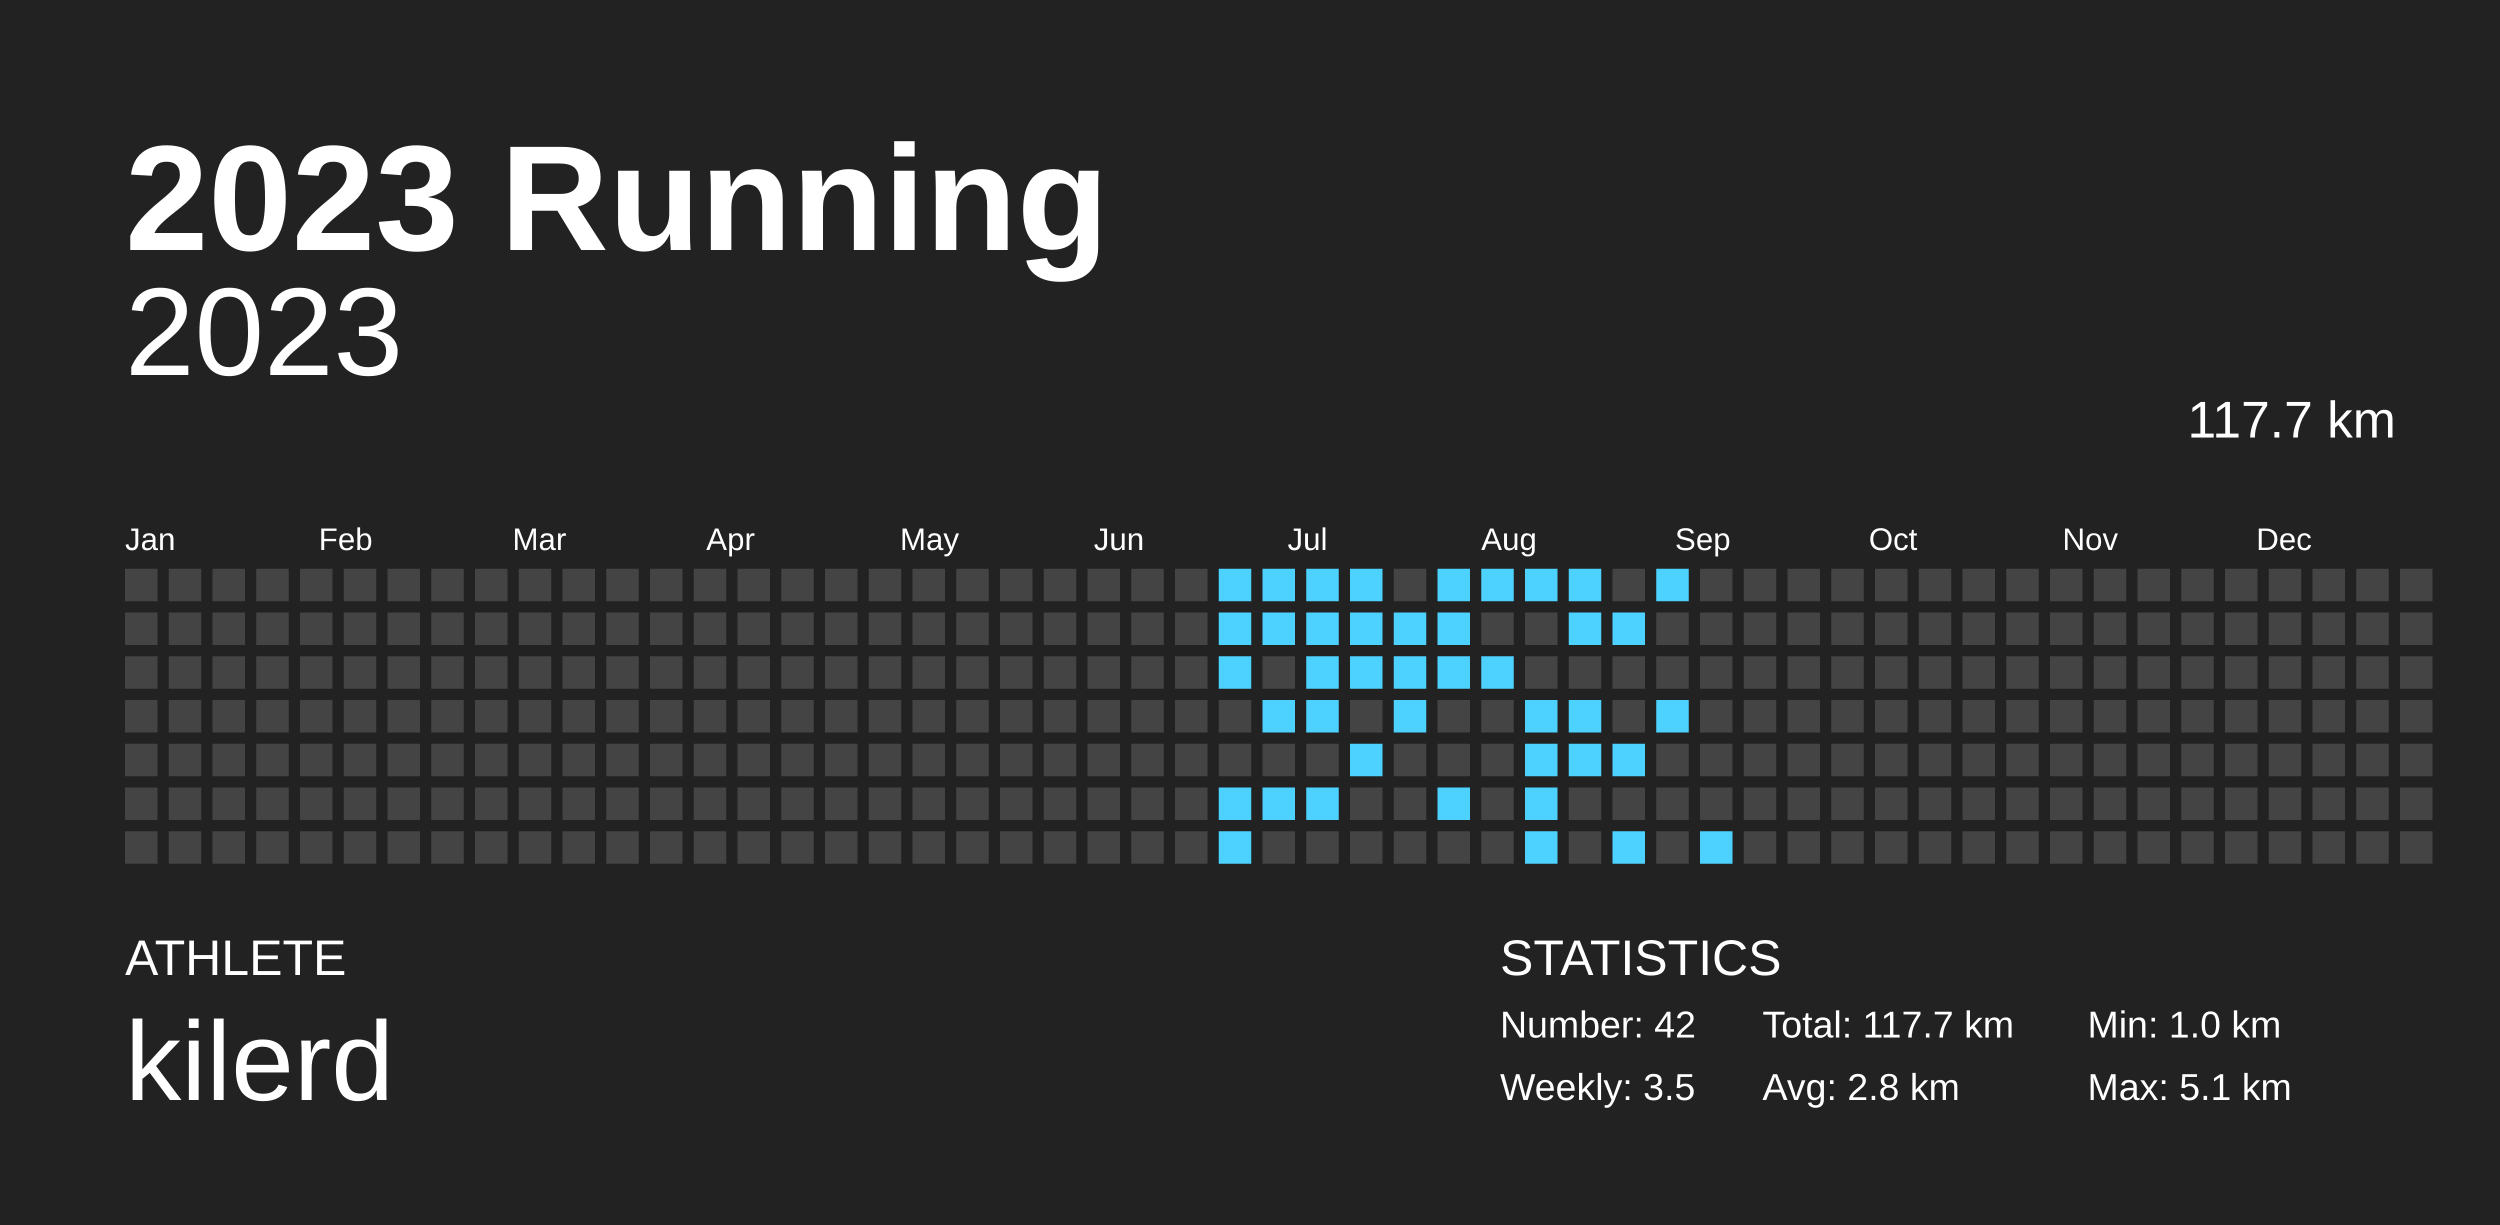
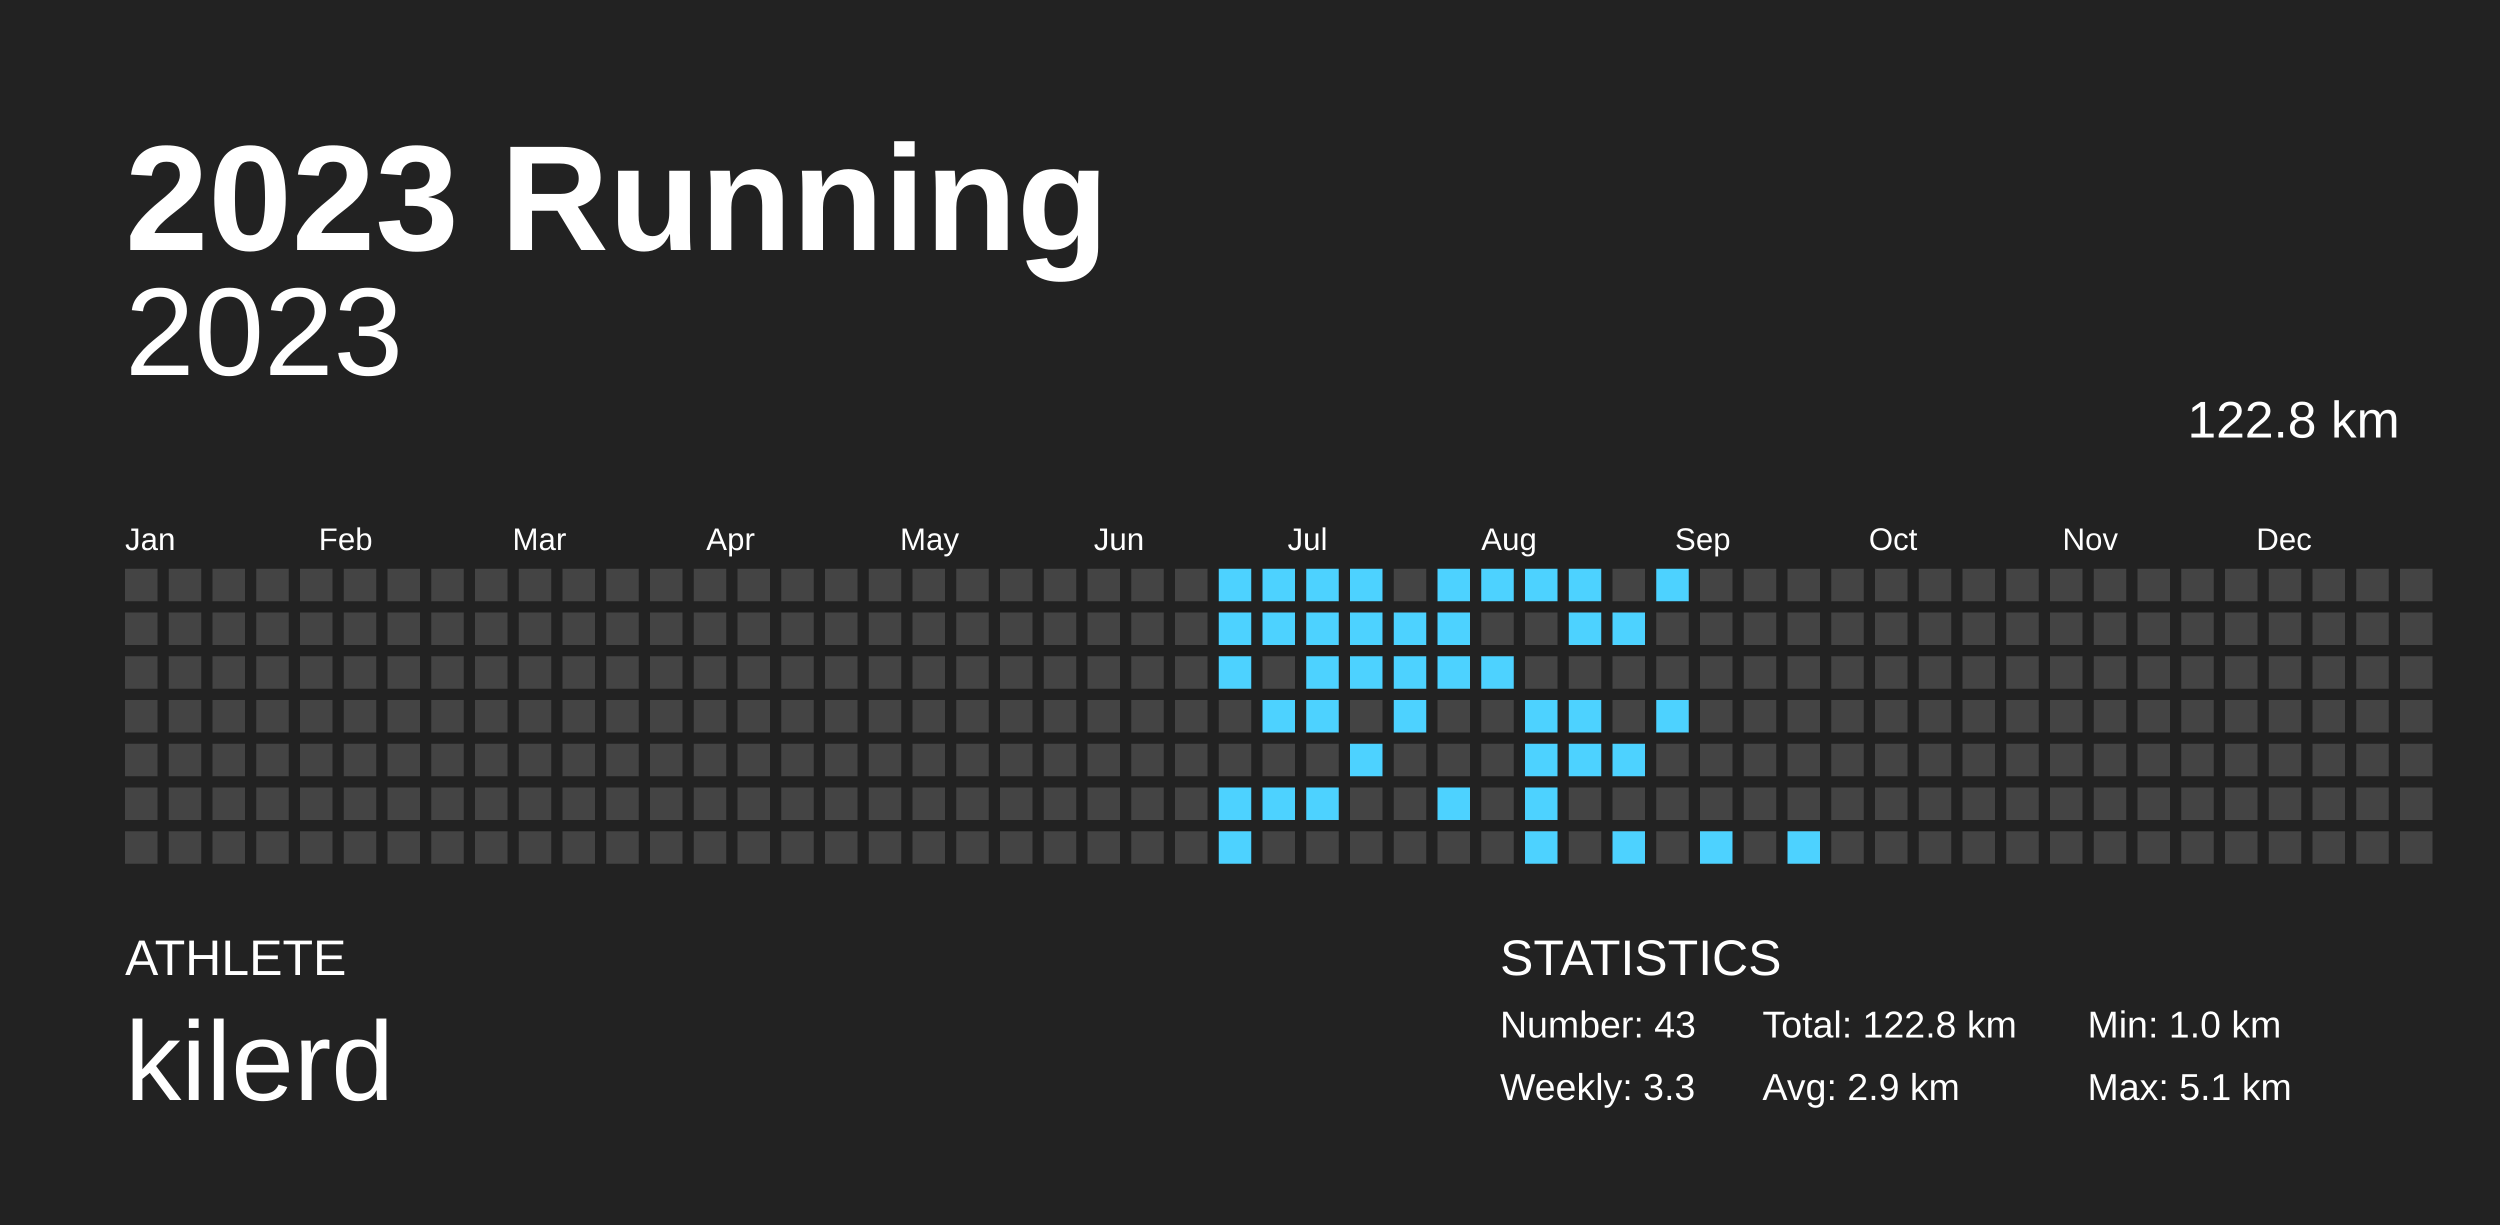
<svg xmlns="http://www.w3.org/2000/svg" baseProfile="full" height="98mm" version="1.1" viewBox="0,0,200,98" width="200mm">
  <defs />
  <rect fill="#222222" height="98" width="200" x="0" y="0" />
  <text fill="#FFFFFF" style="font-size:12px; font-family:Arial; font-weight:bold;" x="10" y="20">2023 Running</text>
  <text fill="#FFFFFF" style="font-size:4px; font-family:Arial" x="10" y="78">ATHLETE</text>
  <text fill="#FFFFFF" style="font-size:9px; font-family:Arial" x="10" y="88">kilerd</text>
  <text fill="#FFFFFF" style="font-size:4px; font-family:Arial" x="120" y="78">STATISTICS</text>
-   <text fill="#FFFFFF" style="font-size:3px; font-family:Arial" x="120" y="83">Number: 42</text>
-   <text fill="#FFFFFF" style="font-size:3px; font-family:Arial" x="120" y="88">Weekly: 3.5</text>
-   <text fill="#FFFFFF" style="font-size:3px; font-family:Arial" x="141" y="83">Total: 117.7 km</text>
-   <text fill="#FFFFFF" style="font-size:3px; font-family:Arial" x="141" y="88">Avg: 2.8 km</text>
+   <text fill="#FFFFFF" style="font-size:3px; font-family:Arial" x="120" y="83">Number: 43</text>
+   <text fill="#FFFFFF" style="font-size:3px; font-family:Arial" x="120" y="88">Weekly: 3.3</text>
+   <text fill="#FFFFFF" style="font-size:3px; font-family:Arial" x="141" y="83">Total: 122.8 km</text>
+   <text fill="#FFFFFF" style="font-size:3px; font-family:Arial" x="141" y="88">Avg: 2.9 km</text>
  <text fill="#FFFFFF" style="font-size:3px; font-family:Arial" x="167" y="83">Min: 1.0 km</text>
  <text fill="#FFFFFF" style="font-size:3px; font-family:Arial" x="167" y="88">Max: 5.1 km</text>
  <text alignment-baseline="hanging" fill="#FFFFFF" style="font-size:10.0px; font-family:Arial;" x="10" y="30">2023</text>
-   <text alignment-baseline="hanging" fill="#FFFFFF" style="font-size:4.125px; font-family:Arial;" x="175" y="35">117.7 km</text>
+   <text alignment-baseline="hanging" fill="#FFFFFF" style="font-size:4.125px; font-family:Arial;" x="175" y="35">122.8 km</text>
  <text fill="#FFFFFF" style="font-size:2.5px; font-family:Arial" x="10.0" y="44">Jan</text>
  <text fill="#FFFFFF" style="font-size:2.5px; font-family:Arial" x="25.5" y="44">Feb</text>
  <text fill="#FFFFFF" style="font-size:2.5px; font-family:Arial" x="41.0" y="44">Mar</text>
  <text fill="#FFFFFF" style="font-size:2.5px; font-family:Arial" x="56.5" y="44">Apr</text>
  <text fill="#FFFFFF" style="font-size:2.5px; font-family:Arial" x="72.0" y="44">May</text>
  <text fill="#FFFFFF" style="font-size:2.5px; font-family:Arial" x="87.5" y="44">Jun</text>
  <text fill="#FFFFFF" style="font-size:2.5px; font-family:Arial" x="103.0" y="44">Jul</text>
  <text fill="#FFFFFF" style="font-size:2.5px; font-family:Arial" x="118.5" y="44">Aug</text>
  <text fill="#FFFFFF" style="font-size:2.5px; font-family:Arial" x="134.0" y="44">Sep</text>
  <text fill="#FFFFFF" style="font-size:2.5px; font-family:Arial" x="149.5" y="44">Oct</text>
  <text fill="#FFFFFF" style="font-size:2.5px; font-family:Arial" x="165.0" y="44">Nov</text>
  <text fill="#FFFFFF" style="font-size:2.5px; font-family:Arial" x="180.5" y="44">Dec</text>
  <rect fill="#444444" height="2.6" width="2.6" x="10.0" y="45.5" />
  <rect fill="#444444" height="2.6" width="2.6" x="10.0" y="49.0" />
  <rect fill="#444444" height="2.6" width="2.6" x="10.0" y="52.5" />
  <rect fill="#444444" height="2.6" width="2.6" x="10.0" y="56.0" />
  <rect fill="#444444" height="2.6" width="2.6" x="10.0" y="59.5" />
  <rect fill="#444444" height="2.6" width="2.6" x="10.0" y="63.0" />
  <rect fill="#444444" height="2.6" width="2.6" x="10.0" y="66.5" />
  <rect fill="#444444" height="2.6" width="2.6" x="13.5" y="45.5" />
  <rect fill="#444444" height="2.6" width="2.6" x="13.5" y="49.0" />
  <rect fill="#444444" height="2.6" width="2.6" x="13.5" y="52.5" />
  <rect fill="#444444" height="2.6" width="2.6" x="13.5" y="56.0" />
  <rect fill="#444444" height="2.6" width="2.6" x="13.5" y="59.5" />
  <rect fill="#444444" height="2.6" width="2.6" x="13.5" y="63.0" />
  <rect fill="#444444" height="2.6" width="2.6" x="13.5" y="66.5" />
  <rect fill="#444444" height="2.6" width="2.6" x="17.0" y="45.5" />
  <rect fill="#444444" height="2.6" width="2.6" x="17.0" y="49.0" />
  <rect fill="#444444" height="2.6" width="2.6" x="17.0" y="52.5" />
  <rect fill="#444444" height="2.6" width="2.6" x="17.0" y="56.0" />
  <rect fill="#444444" height="2.6" width="2.6" x="17.0" y="59.5" />
  <rect fill="#444444" height="2.6" width="2.6" x="17.0" y="63.0" />
  <rect fill="#444444" height="2.6" width="2.6" x="17.0" y="66.5" />
  <rect fill="#444444" height="2.6" width="2.6" x="20.5" y="45.5" />
  <rect fill="#444444" height="2.6" width="2.6" x="20.5" y="49.0" />
  <rect fill="#444444" height="2.6" width="2.6" x="20.5" y="52.5" />
  <rect fill="#444444" height="2.6" width="2.6" x="20.5" y="56.0" />
  <rect fill="#444444" height="2.6" width="2.6" x="20.5" y="59.5" />
  <rect fill="#444444" height="2.6" width="2.6" x="20.5" y="63.0" />
  <rect fill="#444444" height="2.6" width="2.6" x="20.5" y="66.5" />
  <rect fill="#444444" height="2.6" width="2.6" x="24.0" y="45.5" />
  <rect fill="#444444" height="2.6" width="2.6" x="24.0" y="49.0" />
  <rect fill="#444444" height="2.6" width="2.6" x="24.0" y="52.5" />
  <rect fill="#444444" height="2.6" width="2.6" x="24.0" y="56.0" />
  <rect fill="#444444" height="2.6" width="2.6" x="24.0" y="59.5" />
  <rect fill="#444444" height="2.6" width="2.6" x="24.0" y="63.0" />
  <rect fill="#444444" height="2.6" width="2.6" x="24.0" y="66.5" />
  <rect fill="#444444" height="2.6" width="2.6" x="27.5" y="45.5" />
  <rect fill="#444444" height="2.6" width="2.6" x="27.5" y="49.0" />
  <rect fill="#444444" height="2.6" width="2.6" x="27.5" y="52.5" />
  <rect fill="#444444" height="2.6" width="2.6" x="27.5" y="56.0" />
  <rect fill="#444444" height="2.6" width="2.6" x="27.5" y="59.5" />
  <rect fill="#444444" height="2.6" width="2.6" x="27.5" y="63.0" />
  <rect fill="#444444" height="2.6" width="2.6" x="27.5" y="66.5" />
  <rect fill="#444444" height="2.6" width="2.6" x="31.0" y="45.5" />
  <rect fill="#444444" height="2.6" width="2.6" x="31.0" y="49.0" />
  <rect fill="#444444" height="2.6" width="2.6" x="31.0" y="52.5" />
  <rect fill="#444444" height="2.6" width="2.6" x="31.0" y="56.0" />
  <rect fill="#444444" height="2.6" width="2.6" x="31.0" y="59.5" />
  <rect fill="#444444" height="2.6" width="2.6" x="31.0" y="63.0" />
  <rect fill="#444444" height="2.6" width="2.6" x="31.0" y="66.5" />
  <rect fill="#444444" height="2.6" width="2.6" x="34.5" y="45.5" />
  <rect fill="#444444" height="2.6" width="2.6" x="34.5" y="49.0" />
  <rect fill="#444444" height="2.6" width="2.6" x="34.5" y="52.5" />
  <rect fill="#444444" height="2.6" width="2.6" x="34.5" y="56.0" />
  <rect fill="#444444" height="2.6" width="2.6" x="34.5" y="59.5" />
  <rect fill="#444444" height="2.6" width="2.6" x="34.5" y="63.0" />
  <rect fill="#444444" height="2.6" width="2.6" x="34.5" y="66.5" />
  <rect fill="#444444" height="2.6" width="2.6" x="38.0" y="45.5" />
  <rect fill="#444444" height="2.6" width="2.6" x="38.0" y="49.0" />
  <rect fill="#444444" height="2.6" width="2.6" x="38.0" y="52.5" />
  <rect fill="#444444" height="2.6" width="2.6" x="38.0" y="56.0" />
  <rect fill="#444444" height="2.6" width="2.6" x="38.0" y="59.5" />
  <rect fill="#444444" height="2.6" width="2.6" x="38.0" y="63.0" />
  <rect fill="#444444" height="2.6" width="2.6" x="38.0" y="66.5" />
  <rect fill="#444444" height="2.6" width="2.6" x="41.5" y="45.5" />
  <rect fill="#444444" height="2.6" width="2.6" x="41.5" y="49.0" />
  <rect fill="#444444" height="2.6" width="2.6" x="41.5" y="52.5" />
  <rect fill="#444444" height="2.6" width="2.6" x="41.5" y="56.0" />
  <rect fill="#444444" height="2.6" width="2.6" x="41.5" y="59.5" />
  <rect fill="#444444" height="2.6" width="2.6" x="41.5" y="63.0" />
  <rect fill="#444444" height="2.6" width="2.6" x="41.5" y="66.5" />
  <rect fill="#444444" height="2.6" width="2.6" x="45.0" y="45.5" />
  <rect fill="#444444" height="2.6" width="2.6" x="45.0" y="49.0" />
  <rect fill="#444444" height="2.6" width="2.6" x="45.0" y="52.5" />
  <rect fill="#444444" height="2.6" width="2.6" x="45.0" y="56.0" />
  <rect fill="#444444" height="2.6" width="2.6" x="45.0" y="59.5" />
  <rect fill="#444444" height="2.6" width="2.6" x="45.0" y="63.0" />
  <rect fill="#444444" height="2.6" width="2.6" x="45.0" y="66.5" />
  <rect fill="#444444" height="2.6" width="2.6" x="48.5" y="45.5" />
  <rect fill="#444444" height="2.6" width="2.6" x="48.5" y="49.0" />
  <rect fill="#444444" height="2.6" width="2.6" x="48.5" y="52.5" />
  <rect fill="#444444" height="2.6" width="2.6" x="48.5" y="56.0" />
  <rect fill="#444444" height="2.6" width="2.6" x="48.5" y="59.5" />
  <rect fill="#444444" height="2.6" width="2.6" x="48.5" y="63.0" />
  <rect fill="#444444" height="2.6" width="2.6" x="48.5" y="66.5" />
  <rect fill="#444444" height="2.6" width="2.6" x="52.0" y="45.5" />
  <rect fill="#444444" height="2.6" width="2.6" x="52.0" y="49.0" />
  <rect fill="#444444" height="2.6" width="2.6" x="52.0" y="52.5" />
  <rect fill="#444444" height="2.6" width="2.6" x="52.0" y="56.0" />
  <rect fill="#444444" height="2.6" width="2.6" x="52.0" y="59.5" />
  <rect fill="#444444" height="2.6" width="2.6" x="52.0" y="63.0" />
  <rect fill="#444444" height="2.6" width="2.6" x="52.0" y="66.5" />
  <rect fill="#444444" height="2.6" width="2.6" x="55.5" y="45.5" />
  <rect fill="#444444" height="2.6" width="2.6" x="55.5" y="49.0" />
  <rect fill="#444444" height="2.6" width="2.6" x="55.5" y="52.5" />
  <rect fill="#444444" height="2.6" width="2.6" x="55.5" y="56.0" />
  <rect fill="#444444" height="2.6" width="2.6" x="55.5" y="59.5" />
  <rect fill="#444444" height="2.6" width="2.6" x="55.5" y="63.0" />
  <rect fill="#444444" height="2.6" width="2.6" x="55.5" y="66.5" />
  <rect fill="#444444" height="2.6" width="2.6" x="59.0" y="45.5" />
  <rect fill="#444444" height="2.6" width="2.6" x="59.0" y="49.0" />
  <rect fill="#444444" height="2.6" width="2.6" x="59.0" y="52.5" />
  <rect fill="#444444" height="2.6" width="2.6" x="59.0" y="56.0" />
  <rect fill="#444444" height="2.6" width="2.6" x="59.0" y="59.5" />
  <rect fill="#444444" height="2.6" width="2.6" x="59.0" y="63.0" />
  <rect fill="#444444" height="2.6" width="2.6" x="59.0" y="66.5" />
  <rect fill="#444444" height="2.6" width="2.6" x="62.5" y="45.5" />
  <rect fill="#444444" height="2.6" width="2.6" x="62.5" y="49.0" />
  <rect fill="#444444" height="2.6" width="2.6" x="62.5" y="52.5" />
  <rect fill="#444444" height="2.6" width="2.6" x="62.5" y="56.0" />
  <rect fill="#444444" height="2.6" width="2.6" x="62.5" y="59.5" />
  <rect fill="#444444" height="2.6" width="2.6" x="62.5" y="63.0" />
  <rect fill="#444444" height="2.6" width="2.6" x="62.5" y="66.5" />
  <rect fill="#444444" height="2.6" width="2.6" x="66.0" y="45.5" />
  <rect fill="#444444" height="2.6" width="2.6" x="66.0" y="49.0" />
  <rect fill="#444444" height="2.6" width="2.6" x="66.0" y="52.5" />
  <rect fill="#444444" height="2.6" width="2.6" x="66.0" y="56.0" />
  <rect fill="#444444" height="2.6" width="2.6" x="66.0" y="59.5" />
  <rect fill="#444444" height="2.6" width="2.6" x="66.0" y="63.0" />
  <rect fill="#444444" height="2.6" width="2.6" x="66.0" y="66.5" />
  <rect fill="#444444" height="2.6" width="2.6" x="69.5" y="45.5" />
  <rect fill="#444444" height="2.6" width="2.6" x="69.5" y="49.0" />
  <rect fill="#444444" height="2.6" width="2.6" x="69.5" y="52.5" />
  <rect fill="#444444" height="2.6" width="2.6" x="69.5" y="56.0" />
  <rect fill="#444444" height="2.6" width="2.6" x="69.5" y="59.5" />
  <rect fill="#444444" height="2.6" width="2.6" x="69.5" y="63.0" />
  <rect fill="#444444" height="2.6" width="2.6" x="69.5" y="66.5" />
  <rect fill="#444444" height="2.6" width="2.6" x="73.0" y="45.5" />
  <rect fill="#444444" height="2.6" width="2.6" x="73.0" y="49.0" />
  <rect fill="#444444" height="2.6" width="2.6" x="73.0" y="52.5" />
  <rect fill="#444444" height="2.6" width="2.6" x="73.0" y="56.0" />
  <rect fill="#444444" height="2.6" width="2.6" x="73.0" y="59.5" />
  <rect fill="#444444" height="2.6" width="2.6" x="73.0" y="63.0" />
  <rect fill="#444444" height="2.6" width="2.6" x="73.0" y="66.5" />
  <rect fill="#444444" height="2.6" width="2.6" x="76.5" y="45.5" />
  <rect fill="#444444" height="2.6" width="2.6" x="76.5" y="49.0" />
  <rect fill="#444444" height="2.6" width="2.6" x="76.5" y="52.5" />
  <rect fill="#444444" height="2.6" width="2.6" x="76.5" y="56.0" />
  <rect fill="#444444" height="2.6" width="2.6" x="76.5" y="59.5" />
  <rect fill="#444444" height="2.6" width="2.6" x="76.5" y="63.0" />
  <rect fill="#444444" height="2.6" width="2.6" x="76.5" y="66.5" />
  <rect fill="#444444" height="2.6" width="2.6" x="80.0" y="45.5" />
  <rect fill="#444444" height="2.6" width="2.6" x="80.0" y="49.0" />
  <rect fill="#444444" height="2.6" width="2.6" x="80.0" y="52.5" />
  <rect fill="#444444" height="2.6" width="2.6" x="80.0" y="56.0" />
  <rect fill="#444444" height="2.6" width="2.6" x="80.0" y="59.5" />
  <rect fill="#444444" height="2.6" width="2.6" x="80.0" y="63.0" />
  <rect fill="#444444" height="2.6" width="2.6" x="80.0" y="66.5" />
  <rect fill="#444444" height="2.6" width="2.6" x="83.5" y="45.5" />
  <rect fill="#444444" height="2.6" width="2.6" x="83.5" y="49.0" />
  <rect fill="#444444" height="2.6" width="2.6" x="83.5" y="52.5" />
  <rect fill="#444444" height="2.6" width="2.6" x="83.5" y="56.0" />
  <rect fill="#444444" height="2.6" width="2.6" x="83.5" y="59.5" />
  <rect fill="#444444" height="2.6" width="2.6" x="83.5" y="63.0" />
  <rect fill="#444444" height="2.6" width="2.6" x="83.5" y="66.5" />
  <rect fill="#444444" height="2.6" width="2.6" x="87.0" y="45.5" />
  <rect fill="#444444" height="2.6" width="2.6" x="87.0" y="49.0" />
  <rect fill="#444444" height="2.6" width="2.6" x="87.0" y="52.5" />
  <rect fill="#444444" height="2.6" width="2.6" x="87.0" y="56.0" />
  <rect fill="#444444" height="2.6" width="2.6" x="87.0" y="59.5" />
  <rect fill="#444444" height="2.6" width="2.6" x="87.0" y="63.0" />
  <rect fill="#444444" height="2.6" width="2.6" x="87.0" y="66.5" />
  <rect fill="#444444" height="2.6" width="2.6" x="90.5" y="45.5" />
  <rect fill="#444444" height="2.6" width="2.6" x="90.5" y="49.0" />
  <rect fill="#444444" height="2.6" width="2.6" x="90.5" y="52.5" />
  <rect fill="#444444" height="2.6" width="2.6" x="90.5" y="56.0" />
  <rect fill="#444444" height="2.6" width="2.6" x="90.5" y="59.5" />
  <rect fill="#444444" height="2.6" width="2.6" x="90.5" y="63.0" />
  <rect fill="#444444" height="2.6" width="2.6" x="90.5" y="66.5" />
  <rect fill="#444444" height="2.6" width="2.6" x="94.0" y="45.5" />
  <rect fill="#444444" height="2.6" width="2.6" x="94.0" y="49.0" />
  <rect fill="#444444" height="2.6" width="2.6" x="94.0" y="52.5" />
  <rect fill="#444444" height="2.6" width="2.6" x="94.0" y="56.0" />
  <rect fill="#444444" height="2.6" width="2.6" x="94.0" y="59.5" />
  <rect fill="#444444" height="2.6" width="2.6" x="94.0" y="63.0" />
  <rect fill="#444444" height="2.6" width="2.6" x="94.0" y="66.5" />
  <rect fill="#4dd2ff" height="2.6" width="2.6" x="97.5" y="45.5" />
  <rect fill="#4dd2ff" height="2.6" width="2.6" x="97.5" y="49.0" />
  <rect fill="#4dd2ff" height="2.6" width="2.6" x="97.5" y="52.5" />
  <rect fill="#444444" height="2.6" width="2.6" x="97.5" y="56.0" />
  <rect fill="#444444" height="2.6" width="2.6" x="97.5" y="59.5" />
  <rect fill="#4dd2ff" height="2.6" width="2.6" x="97.5" y="63.0" />
  <rect fill="#4dd2ff" height="2.6" width="2.6" x="97.5" y="66.5" />
  <rect fill="#4dd2ff" height="2.6" width="2.6" x="101.0" y="45.5" />
  <rect fill="#4dd2ff" height="2.6" width="2.6" x="101.0" y="49.0" />
  <rect fill="#444444" height="2.6" width="2.6" x="101.0" y="52.5" />
  <rect fill="#4dd2ff" height="2.6" width="2.6" x="101.0" y="56.0" />
  <rect fill="#444444" height="2.6" width="2.6" x="101.0" y="59.5" />
  <rect fill="#4dd2ff" height="2.6" width="2.6" x="101.0" y="63.0" />
  <rect fill="#444444" height="2.6" width="2.6" x="101.0" y="66.5" />
  <rect fill="#4dd2ff" height="2.6" width="2.6" x="104.5" y="45.5" />
  <rect fill="#4dd2ff" height="2.6" width="2.6" x="104.5" y="49.0" />
  <rect fill="#4dd2ff" height="2.6" width="2.6" x="104.5" y="52.5" />
  <rect fill="#4dd2ff" height="2.6" width="2.6" x="104.5" y="56.0" />
  <rect fill="#444444" height="2.6" width="2.6" x="104.5" y="59.5" />
  <rect fill="#4dd2ff" height="2.6" width="2.6" x="104.5" y="63.0" />
  <rect fill="#444444" height="2.6" width="2.6" x="104.5" y="66.5" />
  <rect fill="#4dd2ff" height="2.6" width="2.6" x="108.0" y="45.5" />
  <rect fill="#4dd2ff" height="2.6" width="2.6" x="108.0" y="49.0" />
  <rect fill="#4dd2ff" height="2.6" width="2.6" x="108.0" y="52.5" />
  <rect fill="#444444" height="2.6" width="2.6" x="108.0" y="56.0" />
  <rect fill="#4dd2ff" height="2.6" width="2.6" x="108.0" y="59.5" />
  <rect fill="#444444" height="2.6" width="2.6" x="108.0" y="63.0" />
  <rect fill="#444444" height="2.6" width="2.6" x="108.0" y="66.5" />
  <rect fill="#444444" height="2.6" width="2.6" x="111.5" y="45.5" />
  <rect fill="#4dd2ff" height="2.6" width="2.6" x="111.5" y="49.0" />
  <rect fill="#4dd2ff" height="2.6" width="2.6" x="111.5" y="52.5" />
  <rect fill="#4dd2ff" height="2.6" width="2.6" x="111.5" y="56.0" />
  <rect fill="#444444" height="2.6" width="2.6" x="111.5" y="59.5" />
  <rect fill="#444444" height="2.6" width="2.6" x="111.5" y="63.0" />
  <rect fill="#444444" height="2.6" width="2.6" x="111.5" y="66.5" />
  <rect fill="#4dd2ff" height="2.6" width="2.6" x="115.0" y="45.5" />
  <rect fill="#4dd2ff" height="2.6" width="2.6" x="115.0" y="49.0" />
  <rect fill="#4dd2ff" height="2.6" width="2.6" x="115.0" y="52.5" />
  <rect fill="#444444" height="2.6" width="2.6" x="115.0" y="56.0" />
  <rect fill="#444444" height="2.6" width="2.6" x="115.0" y="59.5" />
  <rect fill="#4dd2ff" height="2.6" width="2.6" x="115.0" y="63.0" />
  <rect fill="#444444" height="2.6" width="2.6" x="115.0" y="66.5" />
  <rect fill="#4dd2ff" height="2.6" width="2.6" x="118.5" y="45.5" />
  <rect fill="#444444" height="2.6" width="2.6" x="118.5" y="49.0" />
  <rect fill="#4dd2ff" height="2.6" width="2.6" x="118.5" y="52.5" />
  <rect fill="#444444" height="2.6" width="2.6" x="118.5" y="56.0" />
  <rect fill="#444444" height="2.6" width="2.6" x="118.5" y="59.5" />
  <rect fill="#444444" height="2.6" width="2.6" x="118.5" y="63.0" />
  <rect fill="#444444" height="2.6" width="2.6" x="118.5" y="66.5" />
  <rect fill="#4dd2ff" height="2.6" width="2.6" x="122.0" y="45.5" />
  <rect fill="#444444" height="2.6" width="2.6" x="122.0" y="49.0" />
  <rect fill="#444444" height="2.6" width="2.6" x="122.0" y="52.5" />
  <rect fill="#4dd2ff" height="2.6" width="2.6" x="122.0" y="56.0" />
  <rect fill="#4dd2ff" height="2.6" width="2.6" x="122.0" y="59.5" />
  <rect fill="#4dd2ff" height="2.6" width="2.6" x="122.0" y="63.0" />
  <rect fill="#4dd2ff" height="2.6" width="2.6" x="122.0" y="66.5" />
  <rect fill="#4dd2ff" height="2.6" width="2.6" x="125.5" y="45.5" />
  <rect fill="#4dd2ff" height="2.6" width="2.6" x="125.5" y="49.0" />
  <rect fill="#444444" height="2.6" width="2.6" x="125.5" y="52.5" />
  <rect fill="#4dd2ff" height="2.6" width="2.6" x="125.5" y="56.0" />
  <rect fill="#4dd2ff" height="2.6" width="2.6" x="125.5" y="59.5" />
  <rect fill="#444444" height="2.6" width="2.6" x="125.5" y="63.0" />
  <rect fill="#444444" height="2.6" width="2.6" x="125.5" y="66.5" />
  <rect fill="#444444" height="2.6" width="2.6" x="129.0" y="45.5" />
  <rect fill="#4dd2ff" height="2.6" width="2.6" x="129.0" y="49.0" />
  <rect fill="#444444" height="2.6" width="2.6" x="129.0" y="52.5" />
  <rect fill="#444444" height="2.6" width="2.6" x="129.0" y="56.0" />
  <rect fill="#4dd2ff" height="2.6" width="2.6" x="129.0" y="59.5" />
  <rect fill="#444444" height="2.6" width="2.6" x="129.0" y="63.0" />
  <rect fill="#4dd2ff" height="2.6" width="2.6" x="129.0" y="66.5" />
  <rect fill="#4dd2ff" height="2.6" width="2.6" x="132.5" y="45.5" />
  <rect fill="#444444" height="2.6" width="2.6" x="132.5" y="49.0" />
  <rect fill="#444444" height="2.6" width="2.6" x="132.5" y="52.5" />
  <rect fill="#4dd2ff" height="2.6" width="2.6" x="132.5" y="56.0" />
  <rect fill="#444444" height="2.6" width="2.6" x="132.5" y="59.5" />
  <rect fill="#444444" height="2.6" width="2.6" x="132.5" y="63.0" />
  <rect fill="#444444" height="2.6" width="2.6" x="132.5" y="66.5" />
  <rect fill="#444444" height="2.6" width="2.6" x="136.0" y="45.5" />
  <rect fill="#444444" height="2.6" width="2.6" x="136.0" y="49.0" />
  <rect fill="#444444" height="2.6" width="2.6" x="136.0" y="52.5" />
  <rect fill="#444444" height="2.6" width="2.6" x="136.0" y="56.0" />
  <rect fill="#444444" height="2.6" width="2.6" x="136.0" y="59.5" />
  <rect fill="#444444" height="2.6" width="2.6" x="136.0" y="63.0" />
  <rect fill="#4dd2ff" height="2.6" width="2.6" x="136.0" y="66.5" />
  <rect fill="#444444" height="2.6" width="2.6" x="139.5" y="45.5" />
  <rect fill="#444444" height="2.6" width="2.6" x="139.5" y="49.0" />
  <rect fill="#444444" height="2.6" width="2.6" x="139.5" y="52.5" />
  <rect fill="#444444" height="2.6" width="2.6" x="139.5" y="56.0" />
  <rect fill="#444444" height="2.6" width="2.6" x="139.5" y="59.5" />
  <rect fill="#444444" height="2.6" width="2.6" x="139.5" y="63.0" />
  <rect fill="#444444" height="2.6" width="2.6" x="139.5" y="66.5" />
  <rect fill="#444444" height="2.6" width="2.6" x="143.0" y="45.5" />
  <rect fill="#444444" height="2.6" width="2.6" x="143.0" y="49.0" />
  <rect fill="#444444" height="2.6" width="2.6" x="143.0" y="52.5" />
  <rect fill="#444444" height="2.6" width="2.6" x="143.0" y="56.0" />
  <rect fill="#444444" height="2.6" width="2.6" x="143.0" y="59.5" />
  <rect fill="#444444" height="2.6" width="2.6" x="143.0" y="63.0" />
-   <rect fill="#444444" height="2.6" width="2.6" x="143.0" y="66.5" />
+   <rect fill="#4dd2ff" height="2.6" width="2.6" x="143.0" y="66.5" />
  <rect fill="#444444" height="2.6" width="2.6" x="146.5" y="45.5" />
  <rect fill="#444444" height="2.6" width="2.6" x="146.5" y="49.0" />
  <rect fill="#444444" height="2.6" width="2.6" x="146.5" y="52.5" />
  <rect fill="#444444" height="2.6" width="2.6" x="146.5" y="56.0" />
  <rect fill="#444444" height="2.6" width="2.6" x="146.5" y="59.5" />
  <rect fill="#444444" height="2.6" width="2.6" x="146.5" y="63.0" />
  <rect fill="#444444" height="2.6" width="2.6" x="146.5" y="66.5" />
  <rect fill="#444444" height="2.6" width="2.6" x="150.0" y="45.5" />
  <rect fill="#444444" height="2.6" width="2.6" x="150.0" y="49.0" />
  <rect fill="#444444" height="2.6" width="2.6" x="150.0" y="52.5" />
  <rect fill="#444444" height="2.6" width="2.6" x="150.0" y="56.0" />
  <rect fill="#444444" height="2.6" width="2.6" x="150.0" y="59.5" />
  <rect fill="#444444" height="2.6" width="2.6" x="150.0" y="63.0" />
  <rect fill="#444444" height="2.6" width="2.6" x="150.0" y="66.5" />
  <rect fill="#444444" height="2.6" width="2.6" x="153.5" y="45.5" />
  <rect fill="#444444" height="2.6" width="2.6" x="153.5" y="49.0" />
  <rect fill="#444444" height="2.6" width="2.6" x="153.5" y="52.5" />
  <rect fill="#444444" height="2.6" width="2.6" x="153.5" y="56.0" />
  <rect fill="#444444" height="2.6" width="2.6" x="153.5" y="59.5" />
  <rect fill="#444444" height="2.6" width="2.6" x="153.5" y="63.0" />
  <rect fill="#444444" height="2.6" width="2.6" x="153.5" y="66.5" />
  <rect fill="#444444" height="2.6" width="2.6" x="157.0" y="45.5" />
  <rect fill="#444444" height="2.6" width="2.6" x="157.0" y="49.0" />
  <rect fill="#444444" height="2.6" width="2.6" x="157.0" y="52.5" />
  <rect fill="#444444" height="2.6" width="2.6" x="157.0" y="56.0" />
  <rect fill="#444444" height="2.6" width="2.6" x="157.0" y="59.5" />
  <rect fill="#444444" height="2.6" width="2.6" x="157.0" y="63.0" />
  <rect fill="#444444" height="2.6" width="2.6" x="157.0" y="66.5" />
  <rect fill="#444444" height="2.6" width="2.6" x="160.5" y="45.5" />
  <rect fill="#444444" height="2.6" width="2.6" x="160.5" y="49.0" />
  <rect fill="#444444" height="2.6" width="2.6" x="160.5" y="52.5" />
  <rect fill="#444444" height="2.6" width="2.6" x="160.5" y="56.0" />
  <rect fill="#444444" height="2.6" width="2.6" x="160.5" y="59.5" />
  <rect fill="#444444" height="2.6" width="2.6" x="160.5" y="63.0" />
  <rect fill="#444444" height="2.6" width="2.6" x="160.5" y="66.5" />
  <rect fill="#444444" height="2.6" width="2.6" x="164.0" y="45.5" />
  <rect fill="#444444" height="2.6" width="2.6" x="164.0" y="49.0" />
  <rect fill="#444444" height="2.6" width="2.6" x="164.0" y="52.5" />
  <rect fill="#444444" height="2.6" width="2.6" x="164.0" y="56.0" />
  <rect fill="#444444" height="2.6" width="2.6" x="164.0" y="59.5" />
  <rect fill="#444444" height="2.6" width="2.6" x="164.0" y="63.0" />
  <rect fill="#444444" height="2.6" width="2.6" x="164.0" y="66.5" />
  <rect fill="#444444" height="2.6" width="2.6" x="167.5" y="45.5" />
  <rect fill="#444444" height="2.6" width="2.6" x="167.5" y="49.0" />
  <rect fill="#444444" height="2.6" width="2.6" x="167.5" y="52.5" />
  <rect fill="#444444" height="2.6" width="2.6" x="167.5" y="56.0" />
  <rect fill="#444444" height="2.6" width="2.6" x="167.5" y="59.5" />
  <rect fill="#444444" height="2.6" width="2.6" x="167.5" y="63.0" />
  <rect fill="#444444" height="2.6" width="2.6" x="167.5" y="66.5" />
  <rect fill="#444444" height="2.6" width="2.6" x="171.0" y="45.5" />
  <rect fill="#444444" height="2.6" width="2.6" x="171.0" y="49.0" />
  <rect fill="#444444" height="2.6" width="2.6" x="171.0" y="52.5" />
  <rect fill="#444444" height="2.6" width="2.6" x="171.0" y="56.0" />
  <rect fill="#444444" height="2.6" width="2.6" x="171.0" y="59.5" />
  <rect fill="#444444" height="2.6" width="2.6" x="171.0" y="63.0" />
  <rect fill="#444444" height="2.6" width="2.6" x="171.0" y="66.5" />
  <rect fill="#444444" height="2.6" width="2.6" x="174.5" y="45.5" />
  <rect fill="#444444" height="2.6" width="2.6" x="174.5" y="49.0" />
  <rect fill="#444444" height="2.6" width="2.6" x="174.5" y="52.5" />
  <rect fill="#444444" height="2.6" width="2.6" x="174.5" y="56.0" />
  <rect fill="#444444" height="2.6" width="2.6" x="174.5" y="59.5" />
  <rect fill="#444444" height="2.6" width="2.6" x="174.5" y="63.0" />
  <rect fill="#444444" height="2.6" width="2.6" x="174.5" y="66.5" />
  <rect fill="#444444" height="2.6" width="2.6" x="178.0" y="45.5" />
  <rect fill="#444444" height="2.6" width="2.6" x="178.0" y="49.0" />
  <rect fill="#444444" height="2.6" width="2.6" x="178.0" y="52.5" />
  <rect fill="#444444" height="2.6" width="2.6" x="178.0" y="56.0" />
  <rect fill="#444444" height="2.6" width="2.6" x="178.0" y="59.5" />
  <rect fill="#444444" height="2.6" width="2.6" x="178.0" y="63.0" />
  <rect fill="#444444" height="2.6" width="2.6" x="178.0" y="66.5" />
  <rect fill="#444444" height="2.6" width="2.6" x="181.5" y="45.5" />
  <rect fill="#444444" height="2.6" width="2.6" x="181.5" y="49.0" />
  <rect fill="#444444" height="2.6" width="2.6" x="181.5" y="52.5" />
  <rect fill="#444444" height="2.6" width="2.6" x="181.5" y="56.0" />
  <rect fill="#444444" height="2.6" width="2.6" x="181.5" y="59.5" />
  <rect fill="#444444" height="2.6" width="2.6" x="181.5" y="63.0" />
  <rect fill="#444444" height="2.6" width="2.6" x="181.5" y="66.5" />
  <rect fill="#444444" height="2.6" width="2.6" x="185.0" y="45.5" />
  <rect fill="#444444" height="2.6" width="2.6" x="185.0" y="49.0" />
  <rect fill="#444444" height="2.6" width="2.6" x="185.0" y="52.5" />
  <rect fill="#444444" height="2.6" width="2.6" x="185.0" y="56.0" />
  <rect fill="#444444" height="2.6" width="2.6" x="185.0" y="59.5" />
  <rect fill="#444444" height="2.6" width="2.6" x="185.0" y="63.0" />
  <rect fill="#444444" height="2.6" width="2.6" x="185.0" y="66.5" />
  <rect fill="#444444" height="2.6" width="2.6" x="188.5" y="45.5" />
  <rect fill="#444444" height="2.6" width="2.6" x="188.5" y="49.0" />
  <rect fill="#444444" height="2.6" width="2.6" x="188.5" y="52.5" />
  <rect fill="#444444" height="2.6" width="2.6" x="188.5" y="56.0" />
  <rect fill="#444444" height="2.6" width="2.6" x="188.5" y="59.5" />
  <rect fill="#444444" height="2.6" width="2.6" x="188.5" y="63.0" />
  <rect fill="#444444" height="2.6" width="2.6" x="188.5" y="66.5" />
  <rect fill="#444444" height="2.6" width="2.6" x="192.0" y="45.5" />
  <rect fill="#444444" height="2.6" width="2.6" x="192.0" y="49.0" />
  <rect fill="#444444" height="2.6" width="2.6" x="192.0" y="52.5" />
  <rect fill="#444444" height="2.6" width="2.6" x="192.0" y="56.0" />
  <rect fill="#444444" height="2.6" width="2.6" x="192.0" y="59.5" />
  <rect fill="#444444" height="2.6" width="2.6" x="192.0" y="63.0" />
  <rect fill="#444444" height="2.6" width="2.6" x="192.0" y="66.5" />
</svg>
